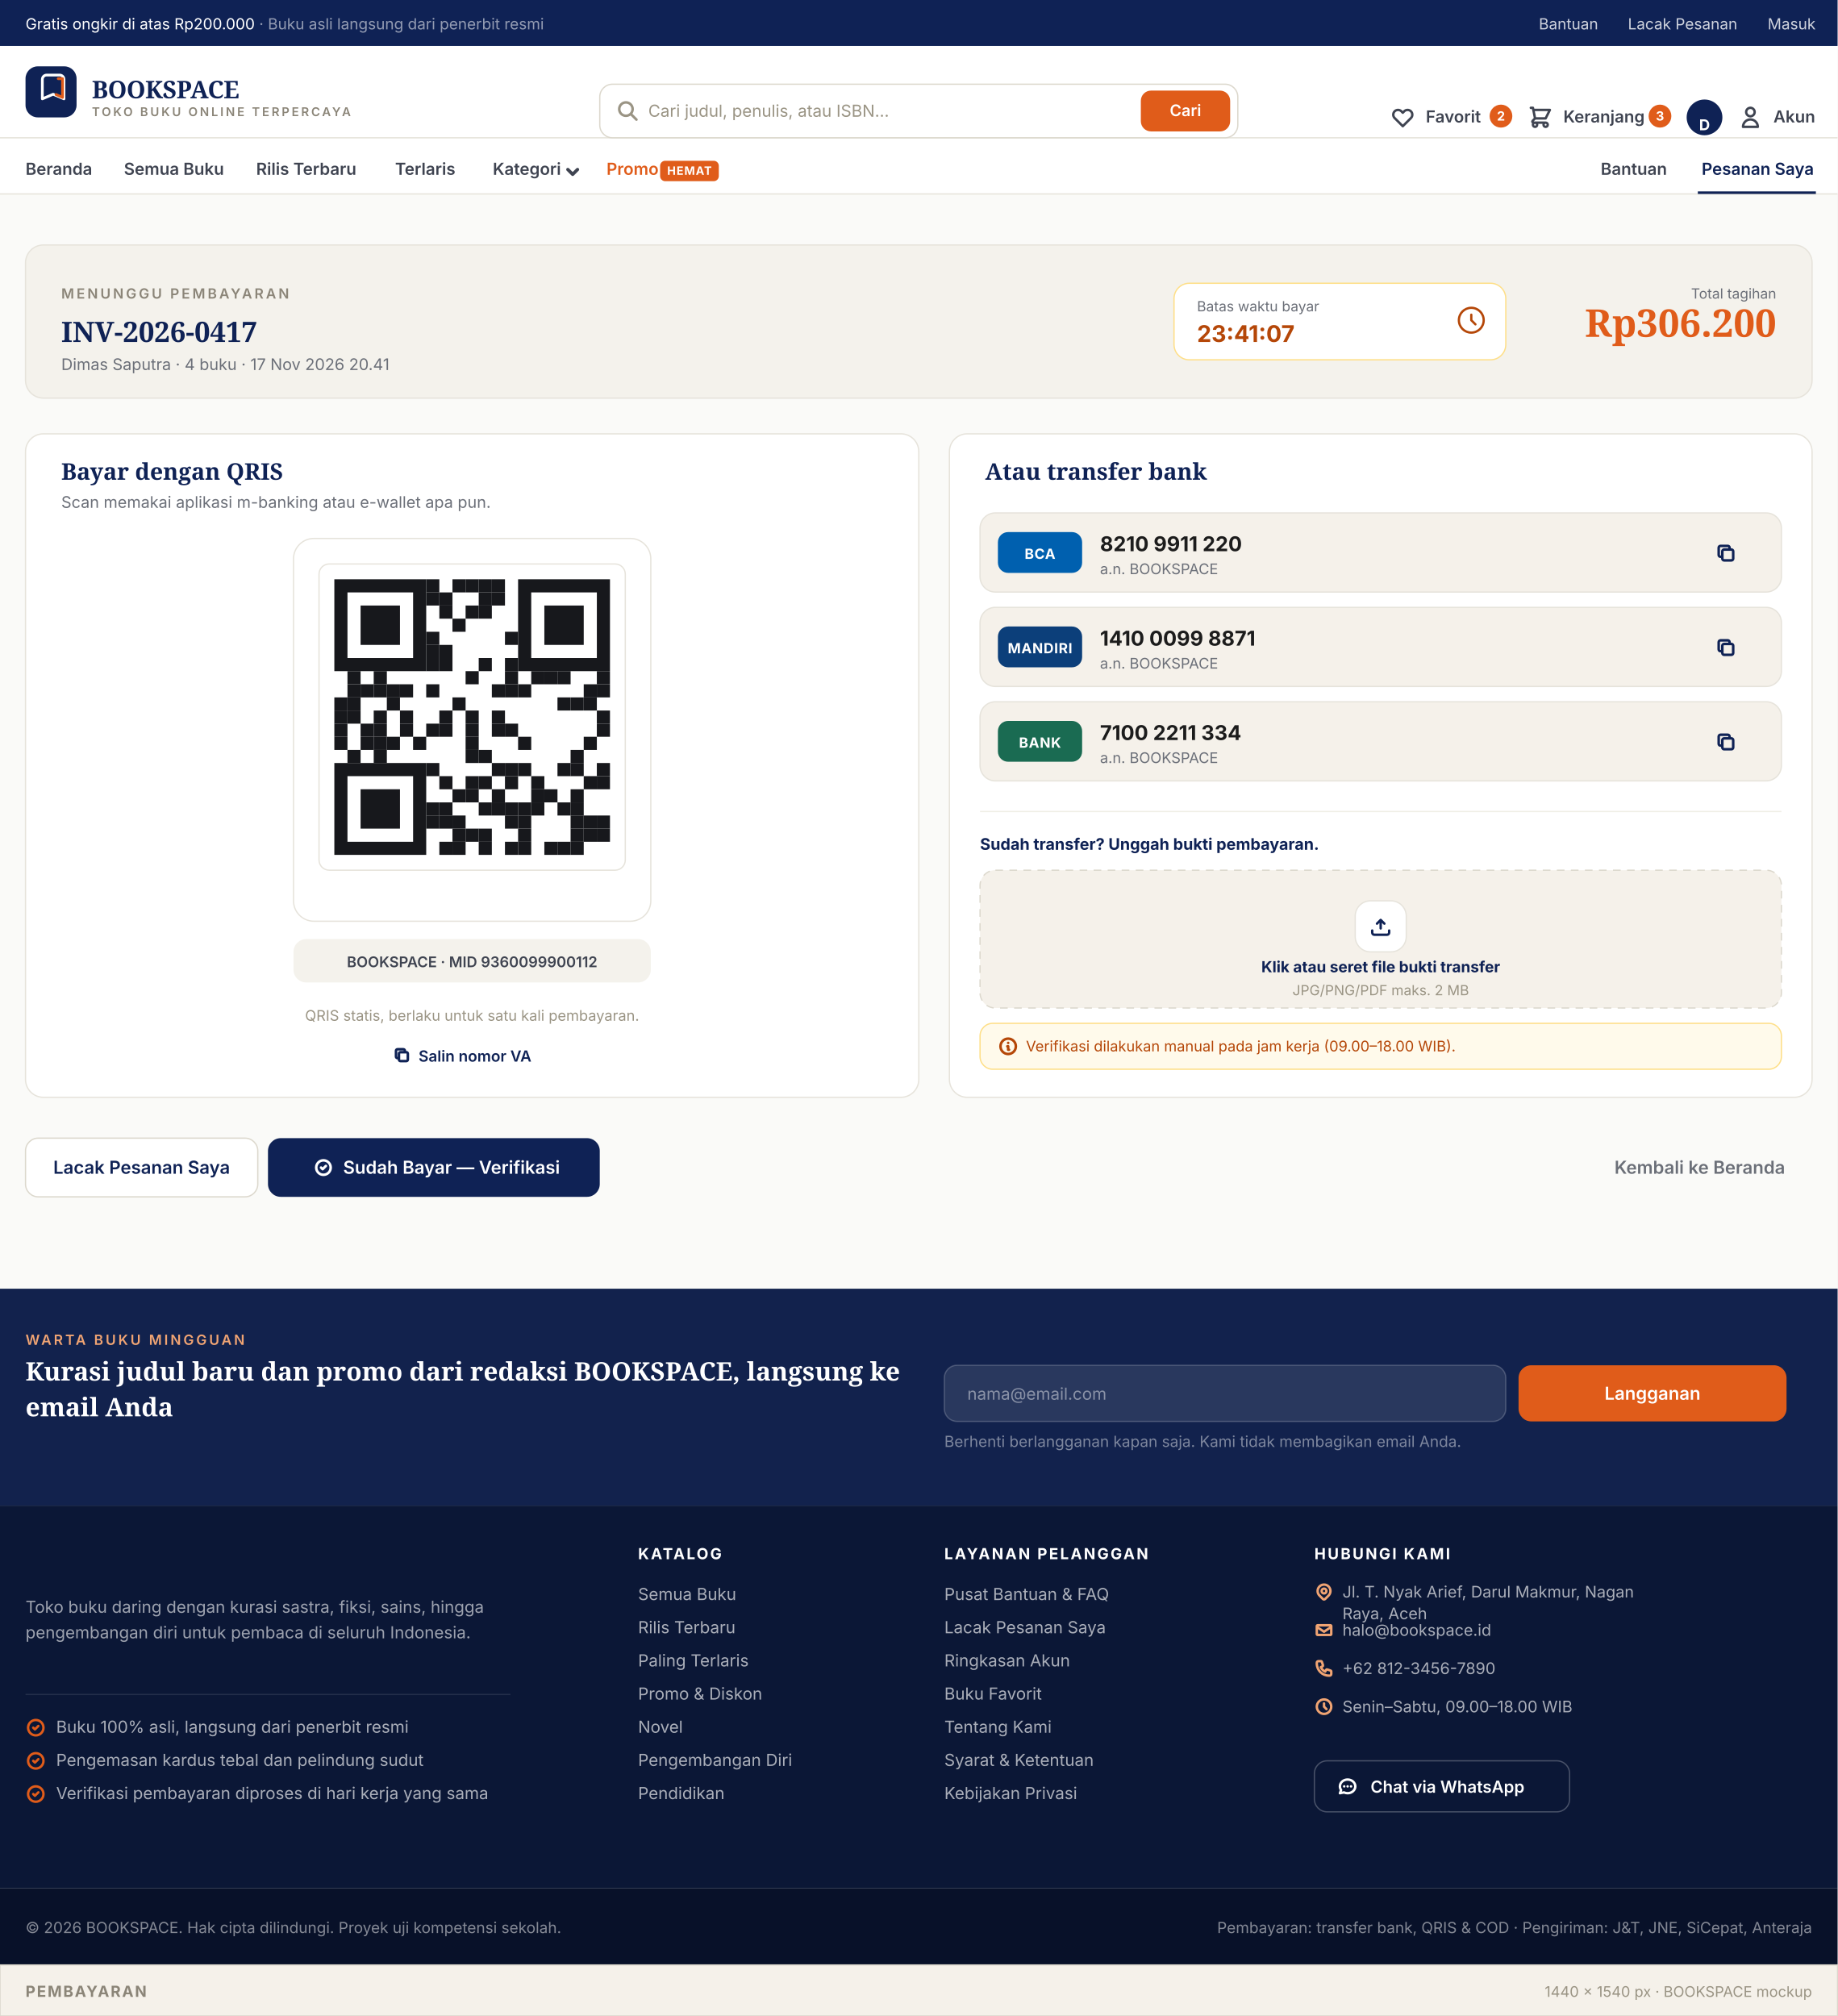
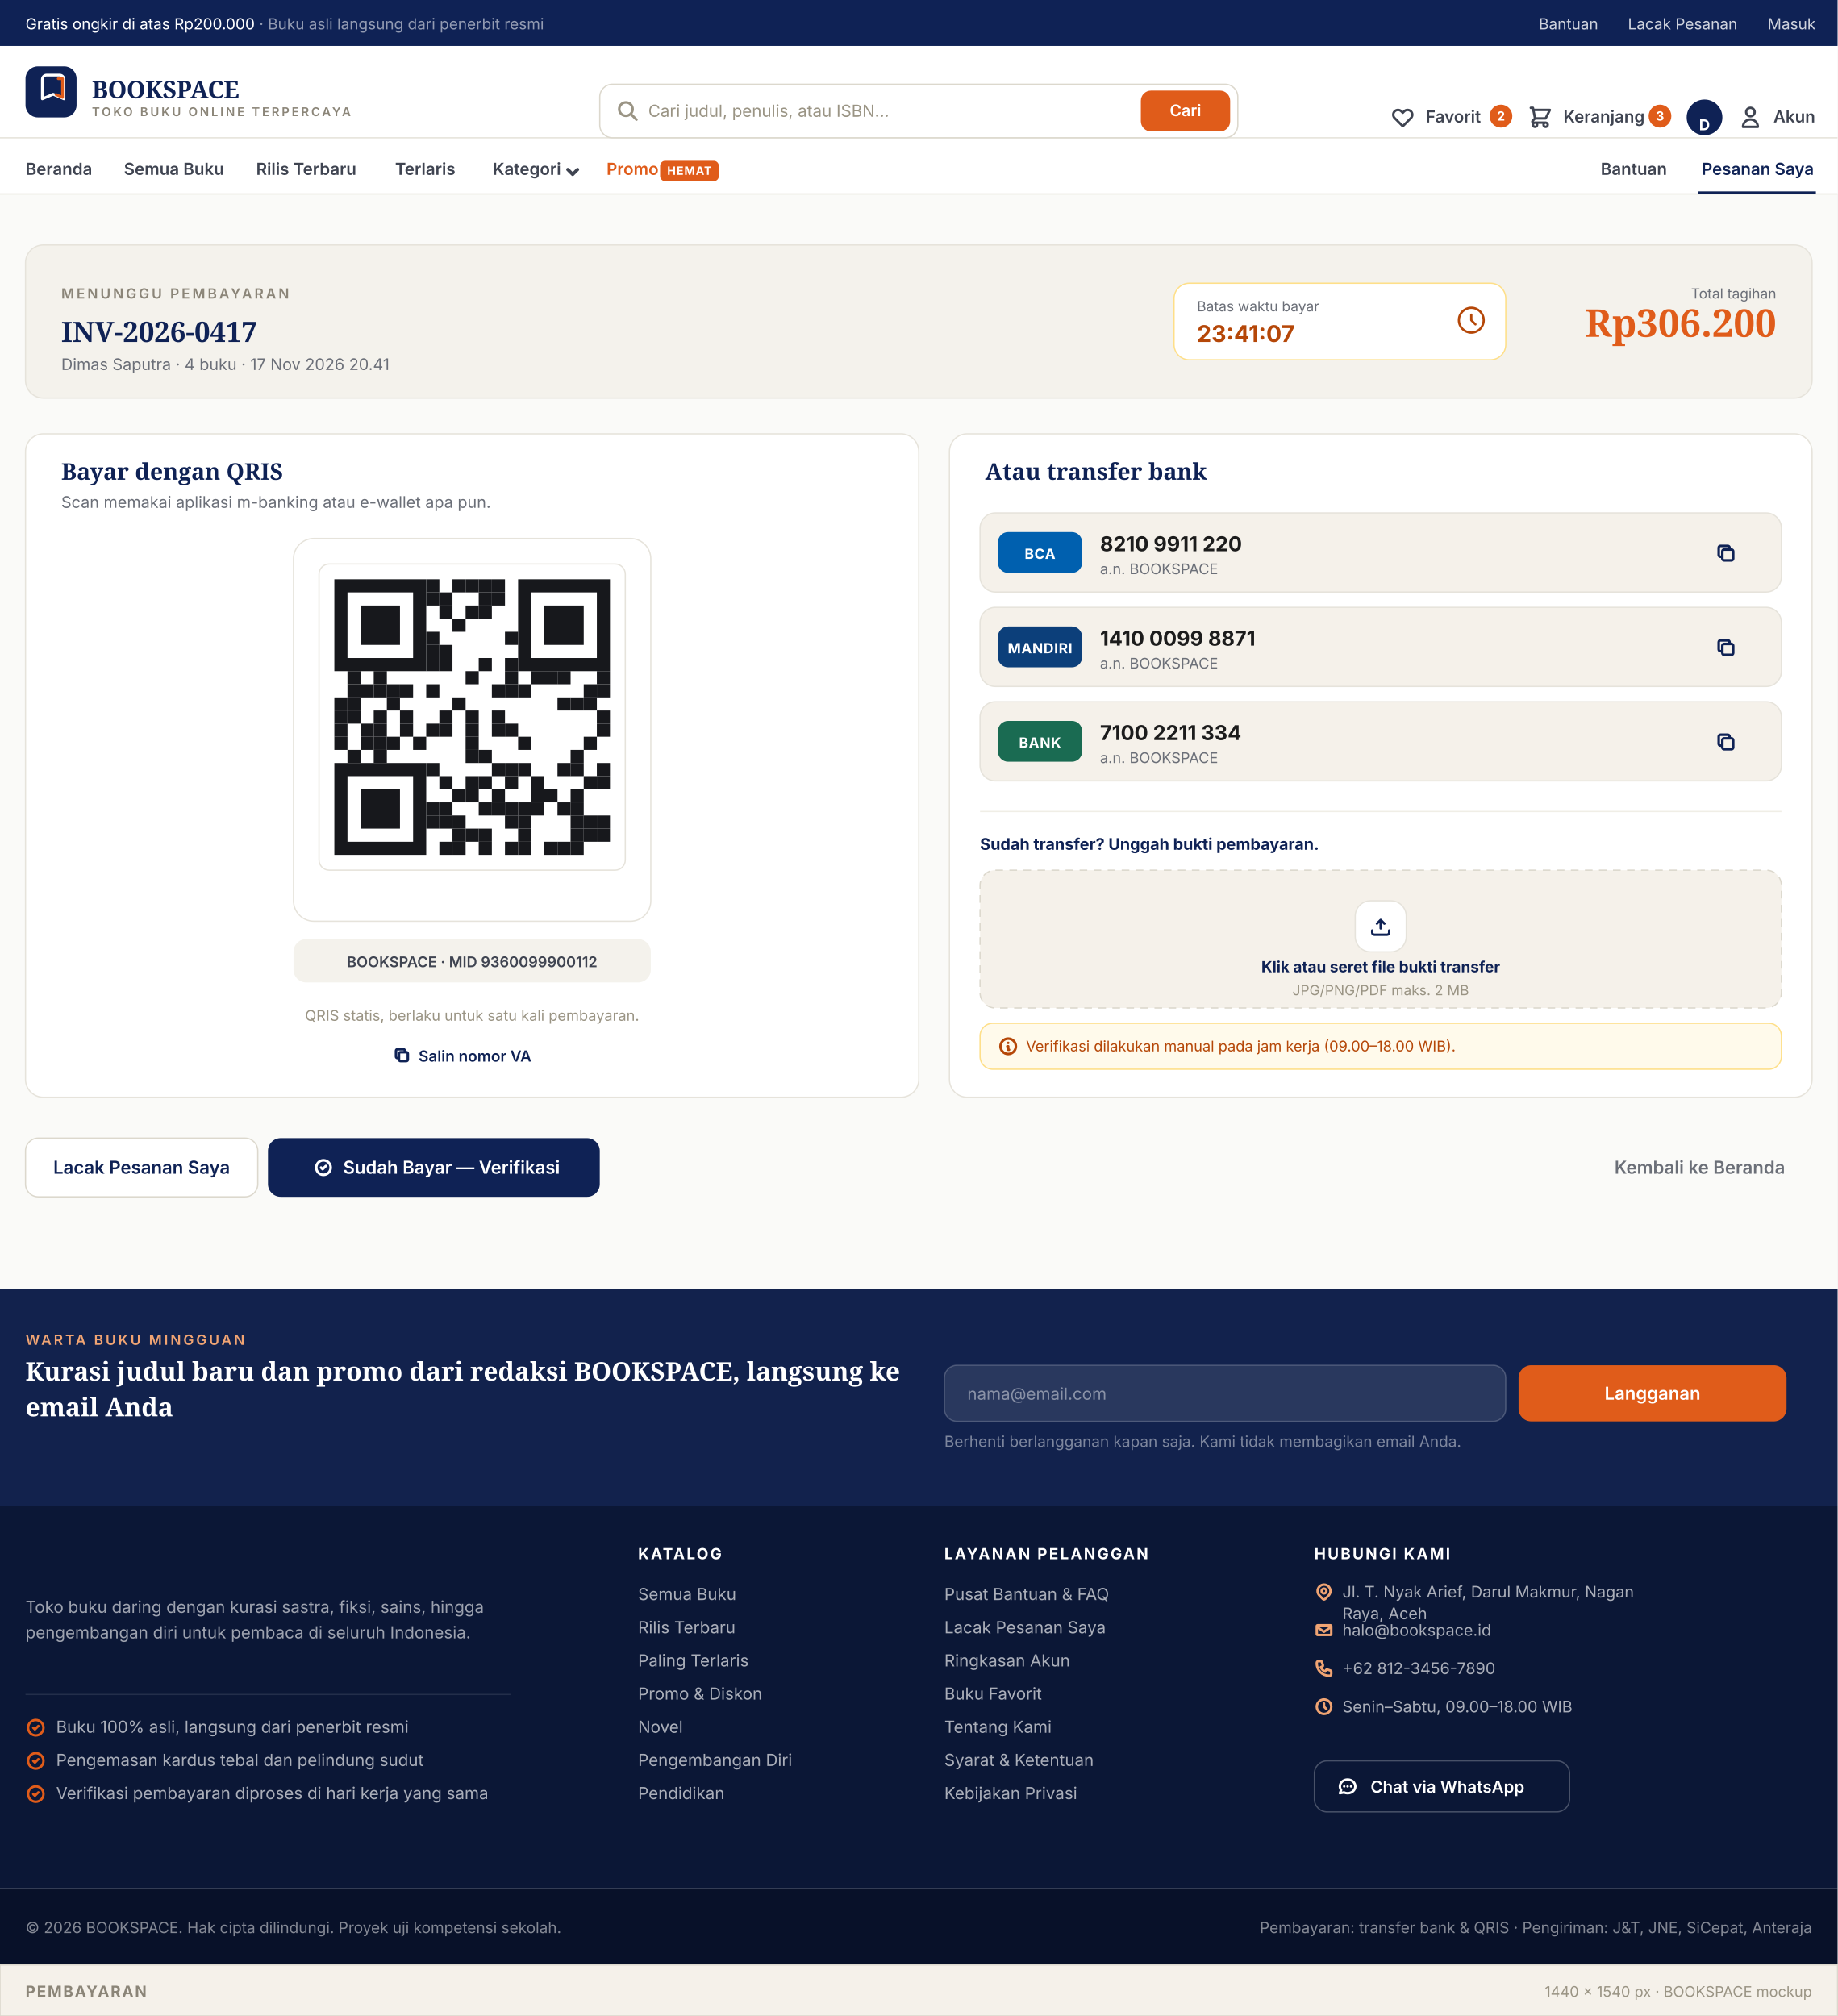
<svg xmlns="http://www.w3.org/2000/svg" id="07 Pembayaran" width="1440" height="1580" viewBox="0 0 1440 1580">
  <rect x="0" y="0" width="1440" height="1540" rx="0" fill="#fafaf8" />
  <g>
    <rect x="0" y="0" width="1440" height="152" rx="0" fill="#ffffff" />
    <rect x="0" y="0" width="1440" height="36" rx="0" fill="#0f2255" />
    <text x="20" y="23" font-family="Inter, Helvetica, Arial, sans-serif" font-size="12" font-weight="400" text-anchor="start" fill="#ffffff">Gratis ongkir di atas Rp200.000</text>
    <text x="203.08" y="23" font-family="Inter, Helvetica, Arial, sans-serif" font-size="12" font-weight="400" text-anchor="start" fill="rgba(255,255,255,.55)">· Buku asli langsung dari penerbit resmi</text>
    <text x="1385.2" y="23" font-family="Inter, Helvetica, Arial, sans-serif" font-size="12" font-weight="400" text-anchor="start" fill="rgba(255,255,255,.8)">Masuk</text>
    <text x="1275.68" y="23" font-family="Inter, Helvetica, Arial, sans-serif" font-size="12" font-weight="400" text-anchor="start" fill="rgba(255,255,255,.8)">Lacak Pesanan</text>
    <text x="1205.88" y="23" font-family="Inter, Helvetica, Arial, sans-serif" font-size="12" font-weight="400" text-anchor="start" fill="rgba(255,255,255,.8)">Bantuan</text>
    <line x1="0" y1="108" x2="1440" y2="108" stroke="#e6e3db" stroke-width="1" />
    <rect x="20" y="52" width="40" height="40" rx="9.6" fill="#0f2255" />
    <path d="M6 5.5a3 3 0 013-3h9a3 3 0 013 3v13.5l-7.5-3.2L6 19V5.5z" fill="none" stroke="#ffffff" stroke-width="1.9" stroke-linecap="round" stroke-linejoin="round" transform="translate(26.4,56) scale(1.13)" />
    <path d="M17 5h3v13l-4.5-2" fill="none" stroke="#e05c1a" stroke-width="1.9" stroke-linecap="round" stroke-linejoin="round" transform="translate(26.4,56) scale(1.13)" />
    <text x="72" y="77" font-family="Lora, Georgia, serif" font-size="19" font-weight="700" letter-spacing="-0.3" text-anchor="start" fill="#0f2255">BOOKSPACE</text>
    <text x="72" y="91" font-family="Inter, Helvetica, Arial, sans-serif" font-size="9.5" font-weight="600" letter-spacing="1.7" text-anchor="start" fill="#8b8578">TOKO BUKU ONLINE TERPERCAYA</text>
    <rect x="470" y="66" width="500" height="42" rx="10" fill="#ffffff" stroke="#dcd8cd" stroke-width="1" />
    <g transform="translate(483,78) scale(0.75)">
      <path d="M21 21l-6-6m2-5a7 7 0 11-14 0 7 7 0 0114 0z" fill="none" stroke="#9a9484" stroke-width="2.67" stroke-linecap="round" stroke-linejoin="round" />
    </g>
    <text x="508" y="91.5" font-family="Inter, Helvetica, Arial, sans-serif" font-size="13" font-weight="400" text-anchor="start" fill="#9a9484">Cari judul, penulis, atau ISBN…</text>
    <rect x="894" y="71" width="70" height="32" rx="8" fill="#e05c1a" />
    <text x="929" y="91" font-family="Inter, Helvetica, Arial, sans-serif" font-size="12.5" font-weight="600" text-anchor="middle" fill="#ffffff">Cari</text>
    <g transform="translate(1361.73,82) scale(0.83)">
      <path d="M16 7a4 4 0 11-8 0 4 4 0 018 0zM12 14a7 7 0 00-7 7h14a7 7 0 00-7-7z" fill="none" stroke="#3f4451" stroke-width="2.28" stroke-linecap="round" stroke-linejoin="round" />
    </g>
    <text x="1389.73" y="96" font-family="Inter, Helvetica, Arial, sans-serif" font-size="13" font-weight="600" text-anchor="start" fill="#3f4451">Akun</text>
    <circle cx="1335.73" cy="92" r="14" fill="#0f2255" />
    <text x="1335.73" y="102.08" font-family="Inter, Helvetica, Arial, sans-serif" font-size="11.76" font-weight="700" text-anchor="middle" fill="#ffffff">D</text>
    <g transform="translate(1197.11,82) scale(0.83)">
      <path d="M3 3h2l.4 2M7 13h10l4-8H5.4M7 13L5.4 5M7 13l-2.293 2.293c-.63.63-.184 1.707.707 1.707H17m0 0a2 2 0 100 4 2 2 0 000-4zm-8 2a2 2 0 11-4 0 2 2 0 014 0z" fill="none" stroke="#3f4451" stroke-width="2.28" stroke-linecap="round" stroke-linejoin="round" />
    </g>
    <text x="1225.11" y="96" font-family="Inter, Helvetica, Arial, sans-serif" font-size="13" font-weight="600" text-anchor="start" fill="#3f4451">Keranjang</text>
    <rect x="1291.93" y="82" width="17.8" height="18" rx="9" fill="#e05c1a" />
    <text x="1300.83" y="94.5" font-family="Inter, Helvetica, Arial, sans-serif" font-size="10" font-weight="700" text-anchor="middle" fill="#ffffff">3</text>
    <g transform="translate(1089.32,82) scale(0.83)">
      <path d="M4.318 6.318a4.5 4.5 0 000 6.364L12 20.364l7.682-7.682a4.5 4.5 0 00-6.364-6.364L12 7.636l-1.318-1.318a4.5 4.5 0 00-6.364 0z" fill="none" stroke="#3f4451" stroke-width="2.28" stroke-linecap="round" stroke-linejoin="round" />
    </g>
    <text x="1117.32" y="96" font-family="Inter, Helvetica, Arial, sans-serif" font-size="13" font-weight="600" text-anchor="start" fill="#3f4451">Favorit</text>
    <rect x="1167.32" y="82" width="17.8" height="18" rx="9" fill="#e05c1a" />
    <text x="1176.22" y="94.5" font-family="Inter, Helvetica, Arial, sans-serif" font-size="10" font-weight="700" text-anchor="middle" fill="#ffffff">2</text>
    <line x1="0" y1="152" x2="1440" y2="152" stroke="#e6e3db" stroke-width="1" />
    <text x="20" y="137" font-family="Inter, Helvetica, Arial, sans-serif" font-size="13" font-weight="600" text-anchor="start" fill="#3f4451">Beranda</text>
    <text x="97.11" y="137" font-family="Inter, Helvetica, Arial, sans-serif" font-size="13" font-weight="600" text-anchor="start" fill="#3f4451">Semua Buku</text>
    <text x="200.73" y="137" font-family="Inter, Helvetica, Arial, sans-serif" font-size="13" font-weight="600" text-anchor="start" fill="#3f4451">Rilis Terbaru</text>
    <text x="309.59" y="137" font-family="Inter, Helvetica, Arial, sans-serif" font-size="13" font-weight="600" text-anchor="start" fill="#3f4451">Terlaris</text>
    <text x="386.16" y="137" font-family="Inter, Helvetica, Arial, sans-serif" font-size="13" font-weight="600" text-anchor="start" fill="#3f4451">Kategori</text>
    <g transform="translate(442.29,128) scale(0.54)">
      <path d="M19 9l-7 7-7-7" fill="none" stroke="#3f4451" stroke-width="4.8" stroke-linecap="round" stroke-linejoin="round" />
    </g>
    <text x="475.29" y="137" font-family="Inter, Helvetica, Arial, sans-serif" font-size="13" font-weight="600" text-anchor="start" fill="#e05c1a">Promo</text>
    <rect x="517.29" y="126" width="46" height="16" rx="4" fill="#e05c1a" />
    <text x="540.29" y="137" font-family="Inter, Helvetica, Arial, sans-serif" font-size="9" font-weight="700" letter-spacing="0.6" text-anchor="middle" fill="#ffffff">HEMAT</text>
    <text x="1333.48" y="137" font-family="Inter, Helvetica, Arial, sans-serif" font-size="13" font-weight="600" text-anchor="start" fill="#0f2255">Pesanan Saya</text>
    <rect x="1330.48" y="150" width="92.52" height="2" rx="0" fill="#0f2255" />
    <text x="1254.37" y="137" font-family="Inter, Helvetica, Arial, sans-serif" font-size="13" font-weight="600" text-anchor="start" fill="#3f4451">Bantuan</text>
    <rect x="20" y="192" width="1400" height="120" rx="14" fill="#f4f2ec" stroke="#e6e3db" stroke-width="1" />
    <text x="48" y="234" font-family="Inter, Helvetica, Arial, sans-serif" font-size="11" font-weight="600" letter-spacing="1.82" text-anchor="start" fill="#8b8578">MENUNGGU PEMBAYARAN</text>
    <text x="48" y="268" font-family="Lora, Georgia, serif" font-size="22" font-weight="700" text-anchor="start" fill="#0f2255">INV-2026-0417</text>
    <text x="48" y="290" font-family="Inter, Helvetica, Arial, sans-serif" font-size="12.5" font-weight="400" text-anchor="start" fill="#6b6f78">Dimas Saputra · 4 buku · 17 Nov 2026 20.41</text>
    <rect x="920" y="222" width="260" height="60" rx="12" fill="#ffffff" stroke="#fedf89" stroke-width="1" />
    <text x="938" y="244" font-family="Inter, Helvetica, Arial, sans-serif" font-size="11" font-weight="400" text-anchor="start" fill="#6b6f78">Batas waktu bayar</text>
    <text x="938" y="268" font-family="Inter, Helvetica, Arial, sans-serif" font-size="18" font-weight="700" text-anchor="start" fill="#b54708">23:41:07</text>
    <g transform="translate(1140,238) scale(1.08)">
      <path d="M12 8v4l3 3m6-3a9 9 0 11-18 0 9 9 0 0118 0z" fill="none" stroke="#b54708" stroke-width="1.66" stroke-linecap="round" stroke-linejoin="round" />
    </g>
    <text x="1392" y="264" font-family="Lora, Georgia, serif" font-size="30" font-weight="700" text-anchor="end" fill="#e05c1a">Rp306.200</text>
    <text x="1392" y="234" font-family="Inter, Helvetica, Arial, sans-serif" font-size="11" font-weight="400" text-anchor="end" fill="#6b6f78">Total tagihan</text>
    <rect x="20" y="340" width="700" height="520" rx="14" fill="#ffffff" stroke="#e6e3db" stroke-width="1" />
    <text x="48" y="376" font-family="Lora, Georgia, serif" font-size="18" font-weight="700" text-anchor="start" fill="#0f2255">Bayar dengan QRIS</text>
    <text x="48" y="398" font-family="Inter, Helvetica, Arial, sans-serif" font-size="12.5" font-weight="400" text-anchor="start" fill="#6b6f78">Scan memakai aplikasi m-banking atau e-wallet apa pun.</text>
    <rect x="230" y="422" width="280" height="300" rx="16" fill="#ffffff" stroke="#e6e3db" stroke-width="1" />
    <rect x="250" y="442" width="240" height="240" rx="8" fill="#ffffff" stroke="#e6e3db" stroke-width="1" />
    <rect x="262" y="546.57" width="10.29" height="10.29" rx="0" fill="#17181c" />
    <rect x="262" y="556.86" width="10.29" height="10.29" rx="0" fill="#17181c" />
    <rect x="262" y="567.14" width="10.29" height="10.29" rx="0" fill="#17181c" />
    <rect x="262" y="577.43" width="10.29" height="10.29" rx="0" fill="#17181c" />
    <rect x="272.29" y="526" width="10.29" height="10.29" rx="0" fill="#17181c" />
    <rect x="272.29" y="536.29" width="10.29" height="10.29" rx="0" fill="#17181c" />
    <rect x="272.29" y="546.57" width="10.29" height="10.29" rx="0" fill="#17181c" />
    <rect x="272.29" y="556.86" width="10.29" height="10.29" rx="0" fill="#17181c" />
    <rect x="272.29" y="587.71" width="10.29" height="10.29" rx="0" fill="#17181c" />
    <rect x="282.57" y="536.29" width="10.29" height="10.29" rx="0" fill="#17181c" />
    <rect x="282.57" y="567.14" width="10.29" height="10.29" rx="0" fill="#17181c" />
    <rect x="282.57" y="577.43" width="10.29" height="10.29" rx="0" fill="#17181c" />
    <rect x="292.86" y="526" width="10.29" height="10.29" rx="0" fill="#17181c" />
    <rect x="292.86" y="536.29" width="10.29" height="10.29" rx="0" fill="#17181c" />
    <rect x="292.86" y="556.86" width="10.29" height="10.29" rx="0" fill="#17181c" />
    <rect x="292.86" y="567.14" width="10.29" height="10.29" rx="0" fill="#17181c" />
    <rect x="292.86" y="577.43" width="10.29" height="10.29" rx="0" fill="#17181c" />
    <rect x="292.86" y="587.71" width="10.29" height="10.29" rx="0" fill="#17181c" />
    <rect x="303.14" y="536.29" width="10.29" height="10.29" rx="0" fill="#17181c" />
    <rect x="303.14" y="546.57" width="10.29" height="10.29" rx="0" fill="#17181c" />
    <rect x="303.14" y="577.43" width="10.29" height="10.29" rx="0" fill="#17181c" />
    <rect x="313.43" y="536.29" width="10.29" height="10.29" rx="0" fill="#17181c" />
    <rect x="313.43" y="556.86" width="10.29" height="10.29" rx="0" fill="#17181c" />
    <rect x="313.43" y="567.14" width="10.29" height="10.29" rx="0" fill="#17181c" />
    <rect x="323.71" y="577.43" width="10.29" height="10.29" rx="0" fill="#17181c" />
    <rect x="334" y="454" width="10.29" height="10.29" rx="0" fill="#17181c" />
    <rect x="334" y="464.29" width="10.29" height="10.29" rx="0" fill="#17181c" />
    <rect x="334" y="495.14" width="10.29" height="10.29" rx="0" fill="#17181c" />
    <rect x="334" y="505.43" width="10.29" height="10.29" rx="0" fill="#17181c" />
    <rect x="334" y="515.71" width="10.29" height="10.29" rx="0" fill="#17181c" />
    <rect x="334" y="536.29" width="10.29" height="10.29" rx="0" fill="#17181c" />
    <rect x="334" y="567.14" width="10.29" height="10.29" rx="0" fill="#17181c" />
    <rect x="334" y="598" width="10.29" height="10.29" rx="0" fill="#17181c" />
    <rect x="334" y="628.86" width="10.29" height="10.29" rx="0" fill="#17181c" />
    <rect x="334" y="639.14" width="10.29" height="10.29" rx="0" fill="#17181c" />
    <rect x="344.29" y="464.29" width="10.29" height="10.29" rx="0" fill="#17181c" />
    <rect x="344.29" y="474.57" width="10.29" height="10.29" rx="0" fill="#17181c" />
    <rect x="344.29" y="505.43" width="10.29" height="10.29" rx="0" fill="#17181c" />
    <rect x="344.29" y="515.71" width="10.29" height="10.29" rx="0" fill="#17181c" />
    <rect x="344.29" y="556.86" width="10.29" height="10.29" rx="0" fill="#17181c" />
    <rect x="344.29" y="567.14" width="10.29" height="10.29" rx="0" fill="#17181c" />
    <rect x="344.29" y="608.29" width="10.29" height="10.29" rx="0" fill="#17181c" />
    <rect x="344.29" y="628.86" width="10.29" height="10.29" rx="0" fill="#17181c" />
    <rect x="344.29" y="639.14" width="10.29" height="10.29" rx="0" fill="#17181c" />
    <rect x="344.29" y="659.71" width="10.29" height="10.29" rx="0" fill="#17181c" />
    <rect x="354.57" y="454" width="10.29" height="10.29" rx="0" fill="#17181c" />
    <rect x="354.57" y="484.86" width="10.29" height="10.29" rx="0" fill="#17181c" />
    <rect x="354.57" y="546.57" width="10.29" height="10.29" rx="0" fill="#17181c" />
    <rect x="354.57" y="618.57" width="10.29" height="10.29" rx="0" fill="#17181c" />
    <rect x="354.57" y="639.14" width="10.29" height="10.29" rx="0" fill="#17181c" />
    <rect x="354.57" y="649.43" width="10.29" height="10.29" rx="0" fill="#17181c" />
    <rect x="354.57" y="659.71" width="10.29" height="10.29" rx="0" fill="#17181c" />
    <rect x="364.86" y="454" width="10.29" height="10.29" rx="0" fill="#17181c" />
    <rect x="364.86" y="474.57" width="10.29" height="10.29" rx="0" fill="#17181c" />
    <rect x="364.86" y="526" width="10.29" height="10.29" rx="0" fill="#17181c" />
    <rect x="364.86" y="556.86" width="10.29" height="10.29" rx="0" fill="#17181c" />
    <rect x="364.86" y="567.14" width="10.29" height="10.29" rx="0" fill="#17181c" />
    <rect x="364.86" y="577.43" width="10.29" height="10.29" rx="0" fill="#17181c" />
    <rect x="364.86" y="587.71" width="10.29" height="10.29" rx="0" fill="#17181c" />
    <rect x="364.86" y="608.29" width="10.29" height="10.29" rx="0" fill="#17181c" />
    <rect x="364.86" y="618.57" width="10.29" height="10.29" rx="0" fill="#17181c" />
    <rect x="364.86" y="649.43" width="10.29" height="10.29" rx="0" fill="#17181c" />
    <rect x="375.14" y="454" width="10.29" height="10.29" rx="0" fill="#17181c" />
    <rect x="375.14" y="464.29" width="10.29" height="10.29" rx="0" fill="#17181c" />
    <rect x="375.14" y="474.57" width="10.29" height="10.29" rx="0" fill="#17181c" />
    <rect x="375.14" y="515.71" width="10.29" height="10.29" rx="0" fill="#17181c" />
    <rect x="375.14" y="587.71" width="10.29" height="10.29" rx="0" fill="#17181c" />
    <rect x="375.14" y="608.29" width="10.29" height="10.29" rx="0" fill="#17181c" />
    <rect x="375.14" y="628.86" width="10.29" height="10.29" rx="0" fill="#17181c" />
    <rect x="375.14" y="649.43" width="10.29" height="10.29" rx="0" fill="#17181c" />
    <rect x="375.14" y="659.71" width="10.29" height="10.29" rx="0" fill="#17181c" />
    <rect x="385.43" y="454" width="10.29" height="10.29" rx="0" fill="#17181c" />
    <rect x="385.43" y="464.29" width="10.29" height="10.29" rx="0" fill="#17181c" />
    <rect x="385.43" y="536.29" width="10.29" height="10.29" rx="0" fill="#17181c" />
    <rect x="385.43" y="556.86" width="10.29" height="10.29" rx="0" fill="#17181c" />
    <rect x="385.43" y="567.14" width="10.29" height="10.29" rx="0" fill="#17181c" />
    <rect x="385.43" y="598" width="10.29" height="10.29" rx="0" fill="#17181c" />
    <rect x="385.43" y="618.57" width="10.29" height="10.29" rx="0" fill="#17181c" />
    <rect x="385.43" y="628.86" width="10.29" height="10.29" rx="0" fill="#17181c" />
    <rect x="395.71" y="495.14" width="10.29" height="10.29" rx="0" fill="#17181c" />
    <rect x="395.71" y="515.71" width="10.29" height="10.29" rx="0" fill="#17181c" />
    <rect x="395.71" y="526" width="10.29" height="10.29" rx="0" fill="#17181c" />
    <rect x="395.71" y="536.29" width="10.29" height="10.29" rx="0" fill="#17181c" />
    <rect x="395.71" y="567.14" width="10.29" height="10.29" rx="0" fill="#17181c" />
    <rect x="395.71" y="598" width="10.29" height="10.29" rx="0" fill="#17181c" />
    <rect x="395.71" y="608.29" width="10.29" height="10.29" rx="0" fill="#17181c" />
    <rect x="395.71" y="628.86" width="10.29" height="10.29" rx="0" fill="#17181c" />
    <rect x="395.71" y="639.14" width="10.29" height="10.29" rx="0" fill="#17181c" />
    <rect x="395.71" y="659.71" width="10.29" height="10.29" rx="0" fill="#17181c" />
    <rect x="406" y="536.29" width="10.29" height="10.29" rx="0" fill="#17181c" />
    <rect x="406" y="577.43" width="10.29" height="10.29" rx="0" fill="#17181c" />
    <rect x="406" y="598" width="10.29" height="10.29" rx="0" fill="#17181c" />
    <rect x="406" y="628.86" width="10.29" height="10.29" rx="0" fill="#17181c" />
    <rect x="406" y="639.14" width="10.29" height="10.29" rx="0" fill="#17181c" />
    <rect x="406" y="649.43" width="10.29" height="10.29" rx="0" fill="#17181c" />
    <rect x="406" y="659.71" width="10.29" height="10.29" rx="0" fill="#17181c" />
    <rect x="416.29" y="526" width="10.29" height="10.29" rx="0" fill="#17181c" />
    <rect x="416.29" y="608.29" width="10.29" height="10.29" rx="0" fill="#17181c" />
    <rect x="416.29" y="618.57" width="10.29" height="10.29" rx="0" fill="#17181c" />
    <rect x="416.29" y="628.86" width="10.29" height="10.29" rx="0" fill="#17181c" />
    <rect x="426.57" y="526" width="10.29" height="10.29" rx="0" fill="#17181c" />
    <rect x="426.57" y="618.57" width="10.29" height="10.29" rx="0" fill="#17181c" />
    <rect x="426.57" y="659.71" width="10.29" height="10.29" rx="0" fill="#17181c" />
    <rect x="436.86" y="526" width="10.29" height="10.29" rx="0" fill="#17181c" />
    <rect x="436.86" y="546.57" width="10.29" height="10.29" rx="0" fill="#17181c" />
    <rect x="436.86" y="598" width="10.29" height="10.29" rx="0" fill="#17181c" />
    <rect x="436.86" y="628.86" width="10.29" height="10.29" rx="0" fill="#17181c" />
    <rect x="436.86" y="659.71" width="10.29" height="10.29" rx="0" fill="#17181c" />
    <rect x="447.14" y="546.57" width="10.29" height="10.29" rx="0" fill="#17181c" />
    <rect x="447.14" y="587.71" width="10.29" height="10.29" rx="0" fill="#17181c" />
    <rect x="447.14" y="598" width="10.29" height="10.29" rx="0" fill="#17181c" />
    <rect x="447.14" y="618.57" width="10.29" height="10.29" rx="0" fill="#17181c" />
    <rect x="447.14" y="628.86" width="10.29" height="10.29" rx="0" fill="#17181c" />
    <rect x="447.14" y="639.14" width="10.29" height="10.29" rx="0" fill="#17181c" />
    <rect x="447.14" y="649.43" width="10.29" height="10.29" rx="0" fill="#17181c" />
    <rect x="447.14" y="659.71" width="10.29" height="10.29" rx="0" fill="#17181c" />
    <rect x="457.43" y="536.29" width="10.29" height="10.29" rx="0" fill="#17181c" />
    <rect x="457.43" y="546.57" width="10.29" height="10.29" rx="0" fill="#17181c" />
    <rect x="457.43" y="577.43" width="10.29" height="10.29" rx="0" fill="#17181c" />
    <rect x="457.43" y="608.29" width="10.29" height="10.29" rx="0" fill="#17181c" />
    <rect x="457.43" y="639.14" width="10.29" height="10.29" rx="0" fill="#17181c" />
    <rect x="457.43" y="649.43" width="10.29" height="10.29" rx="0" fill="#17181c" />
    <rect x="467.71" y="526" width="10.29" height="10.29" rx="0" fill="#17181c" />
    <rect x="467.71" y="536.29" width="10.29" height="10.29" rx="0" fill="#17181c" />
    <rect x="467.71" y="556.86" width="10.29" height="10.29" rx="0" fill="#17181c" />
    <rect x="467.71" y="567.14" width="10.29" height="10.29" rx="0" fill="#17181c" />
    <rect x="467.71" y="598" width="10.29" height="10.29" rx="0" fill="#17181c" />
    <rect x="467.71" y="608.29" width="10.29" height="10.29" rx="0" fill="#17181c" />
    <rect x="467.71" y="639.14" width="10.29" height="10.29" rx="0" fill="#17181c" />
    <rect x="467.71" y="649.43" width="10.29" height="10.29" rx="0" fill="#17181c" />
    <rect x="262" y="454" width="72" height="72" rx="0" fill="#17181c" />
    <rect x="272.29" y="464.29" width="51.43" height="51.43" rx="0" fill="#ffffff" />
    <rect x="282.57" y="474.57" width="30.86" height="30.86" rx="0" fill="#17181c" />
    <rect x="406" y="454" width="72" height="72" rx="0" fill="#17181c" />
    <rect x="416.29" y="464.29" width="51.43" height="51.43" rx="0" fill="#ffffff" />
    <rect x="426.57" y="474.57" width="30.86" height="30.86" rx="0" fill="#17181c" />
    <rect x="262" y="598" width="72" height="72" rx="0" fill="#17181c" />
    <rect x="272.29" y="608.29" width="51.43" height="51.43" rx="0" fill="#ffffff" />
    <rect x="282.57" y="618.57" width="30.86" height="30.86" rx="0" fill="#17181c" />
    <rect x="230" y="736" width="280" height="34" rx="10" fill="#f4f2ec" />
    <text x="370" y="758" font-family="Inter, Helvetica, Arial, sans-serif" font-size="11.5" font-weight="600" text-anchor="middle" fill="#3f4451">BOOKSPACE · MID 9360099900112</text>
    <text x="370" y="800" font-family="Inter, Helvetica, Arial, sans-serif" font-size="11.5" font-weight="400" text-anchor="middle" fill="#9a9484">QRIS statis, berlaku untuk satu kali pembayaran.</text>
    <g transform="translate(308,820) scale(0.58)">
      <path d="M8 16H6a2 2 0 01-2-2V6a2 2 0 012-2h8a2 2 0 012 2v2m-6 12h8a2 2 0 002-2v-8a2 2 0 00-2-2h-8a2 2 0 00-2 2v8a2 2 0 002 2z" fill="none" stroke="#0f2255" stroke-width="3.43" stroke-linecap="round" stroke-linejoin="round" />
    </g>
    <text x="328" y="832" font-family="Inter, Helvetica, Arial, sans-serif" font-size="12" font-weight="600" text-anchor="start" fill="#0f2255">Salin nomor VA</text>
    <rect x="744" y="340" width="676" height="520" rx="14" fill="#ffffff" stroke="#e6e3db" stroke-width="1" />
    <text x="772" y="376" font-family="Lora, Georgia, serif" font-size="18" font-weight="700" text-anchor="start" fill="#0f2255">Atau transfer bank</text>
    <rect x="768" y="402" width="628" height="62" rx="12" fill="#f5f1ea" stroke="#e6e3db" stroke-width="1" />
    <rect x="782" y="417" width="66" height="32" rx="8" fill="#0060af" />
    <text x="815" y="438" font-family="Inter, Helvetica, Arial, sans-serif" font-size="11" font-weight="700" letter-spacing="0.4" text-anchor="middle" fill="#ffffff">BCA</text>
    <text x="862" y="432" font-family="Inter, Helvetica, Arial, sans-serif" font-size="16" font-weight="700" text-anchor="start" fill="#1c1c1c">8210 9911 220</text>
    <text x="862" y="450" font-family="Inter, Helvetica, Arial, sans-serif" font-size="11.5" font-weight="400" text-anchor="start" fill="#6b6f78">a.n. BOOKSPACE</text>
    <g transform="translate(1344,425) scale(0.71)">
      <path d="M8 16H6a2 2 0 01-2-2V6a2 2 0 012-2h8a2 2 0 012 2v2m-6 12h8a2 2 0 002-2v-8a2 2 0 00-2-2h-8a2 2 0 00-2 2v8a2 2 0 002 2z" fill="none" stroke="#0f2255" stroke-width="2.82" stroke-linecap="round" stroke-linejoin="round" />
    </g>
    <rect x="768" y="476" width="628" height="62" rx="12" fill="#f5f1ea" stroke="#e6e3db" stroke-width="1" />
    <rect x="782" y="491" width="66" height="32" rx="8" fill="#0c3f7a" />
    <text x="815" y="512" font-family="Inter, Helvetica, Arial, sans-serif" font-size="11" font-weight="700" letter-spacing="0.4" text-anchor="middle" fill="#ffffff">MANDIRI</text>
    <text x="862" y="506" font-family="Inter, Helvetica, Arial, sans-serif" font-size="16" font-weight="700" text-anchor="start" fill="#1c1c1c">1410 0099 8871</text>
    <text x="862" y="524" font-family="Inter, Helvetica, Arial, sans-serif" font-size="11.5" font-weight="400" text-anchor="start" fill="#6b6f78">a.n. BOOKSPACE</text>
    <g transform="translate(1344,499) scale(0.71)">
      <path d="M8 16H6a2 2 0 01-2-2V6a2 2 0 012-2h8a2 2 0 012 2v2m-6 12h8a2 2 0 002-2v-8a2 2 0 00-2-2h-8a2 2 0 00-2 2v8a2 2 0 002 2z" fill="none" stroke="#0f2255" stroke-width="2.82" stroke-linecap="round" stroke-linejoin="round" />
    </g>
    <rect x="768" y="550" width="628" height="62" rx="12" fill="#f5f1ea" stroke="#e6e3db" stroke-width="1" />
    <rect x="782" y="565" width="66" height="32" rx="8" fill="#1a6b52" />
    <text x="815" y="586" font-family="Inter, Helvetica, Arial, sans-serif" font-size="11" font-weight="700" letter-spacing="0.4" text-anchor="middle" fill="#ffffff">BANK</text>
    <text x="862" y="580" font-family="Inter, Helvetica, Arial, sans-serif" font-size="16" font-weight="700" text-anchor="start" fill="#1c1c1c">7100 2211 334</text>
    <text x="862" y="598" font-family="Inter, Helvetica, Arial, sans-serif" font-size="11.5" font-weight="400" text-anchor="start" fill="#6b6f78">a.n. BOOKSPACE</text>
    <g transform="translate(1344,573) scale(0.71)">
      <path d="M8 16H6a2 2 0 01-2-2V6a2 2 0 012-2h8a2 2 0 012 2v2m-6 12h8a2 2 0 002-2v-8a2 2 0 00-2-2h-8a2 2 0 00-2 2v8a2 2 0 002 2z" fill="none" stroke="#0f2255" stroke-width="2.82" stroke-linecap="round" stroke-linejoin="round" />
    </g>
    <line x1="768" y1="636" x2="1396" y2="636" stroke="#f0eee6" stroke-width="1" />
    <text x="768" y="666" font-family="Inter, Helvetica, Arial, sans-serif" font-size="12.5" font-weight="700" text-anchor="start" fill="#0f2255">Sudah transfer? Unggah bukti pembayaran.</text>
    <rect x="768" y="682" width="628" height="108" rx="12" fill="#f5f1ea" stroke="#dcd8cd" stroke-width="1" stroke-dasharray="6 5" />
    <rect x="1062" y="706" width="40" height="40" rx="12" fill="#ffffff" stroke="#e6e3db" stroke-width="1" />
    <g transform="translate(1072,716) scale(0.83)">
      <path d="M4 16v2a2 2 0 002 2h12a2 2 0 002-2v-2M12 14V6m0 0L8.5 9.5M12 6l3.5 3.5" fill="none" stroke="#0f2255" stroke-width="2.28" stroke-linecap="round" stroke-linejoin="round" />
    </g>
    <text x="1082" y="762" font-family="Inter, Helvetica, Arial, sans-serif" font-size="12" font-weight="700" text-anchor="middle" fill="#0f2255">Klik atau seret file bukti transfer</text>
    <text x="1082" y="780" font-family="Inter, Helvetica, Arial, sans-serif" font-size="11" font-weight="400" text-anchor="middle" fill="#9a9484">JPG/PNG/PDF maks. 2 MB</text>
    <rect x="768" y="802" width="628" height="36" rx="10" fill="#fffaeb" stroke="#fedf89" stroke-width="1" />
    <g transform="translate(782,812) scale(0.67)">
      <path d="M13 16h-1v-4h-1m1-4h.01M21 12a9 9 0 11-18 0 9 9 0 0118 0z" fill="none" stroke="#b54708" stroke-width="3" stroke-linecap="round" stroke-linejoin="round" />
    </g>
    <text x="804" y="824" font-family="Inter, Helvetica, Arial, sans-serif" font-size="11.5" font-weight="400" text-anchor="start" fill="#b54708">Verifikasi dilakukan manual pada jam kerja (09.00–18.00 WIB).</text>
    <rect x="20" y="892" width="182" height="46" rx="10" fill="#ffffff" stroke="#dcd8cd" stroke-width="1" />
    <text x="111" y="919.9" font-family="Inter, Helvetica, Arial, sans-serif" font-size="14" font-weight="600" text-anchor="middle" fill="#0f2255">Lacak Pesanan Saya</text>
    <rect x="210" y="892" width="260" height="46" rx="10" fill="#0f2255" />
    <g transform="translate(245.91,907.5) scale(0.63)">
      <path d="M9 12l2 2 4-4m6 2a9 9 0 11-18 0 9 9 0 0118 0z" fill="none" stroke="#ffffff" stroke-width="3.2" stroke-linecap="round" stroke-linejoin="round" />
    </g>
    <text x="268.91" y="919.9" font-family="Inter, Helvetica, Arial, sans-serif" font-size="14" font-weight="600" text-anchor="start" fill="#ffffff">Sudah Bayar — Verifikasi</text>
    <rect x="1244" y="892" width="176" height="46" rx="10" fill="none" />
    <text x="1332" y="919.9" font-family="Inter, Helvetica, Arial, sans-serif" font-size="14" font-weight="600" text-anchor="middle" fill="#6b6f78">Kembali ke Beranda</text>
    <rect x="0" y="1010" width="1440" height="170" rx="0" fill="#12224d" />
    <text x="20" y="1054" font-family="Inter, Helvetica, Arial, sans-serif" font-size="11" font-weight="600" letter-spacing="1.82" text-anchor="start" fill="#f0a473">WARTA BUKU MINGGUAN</text>
    <text x="20" y="1082" font-family="Lora, Georgia, serif" font-size="20" font-weight="700" text-anchor="start" fill="#ffffff">Kurasi judul baru dan promo dari redaksi BOOKSPACE, langsung ke</text>
    <text x="20" y="1110" font-family="Lora, Georgia, serif" font-size="20" font-weight="700" text-anchor="start" fill="#ffffff">email Anda</text>
    <rect x="740" y="1070" width="440" height="44" rx="10" fill="rgba(255,255,255,.1)" stroke="rgba(255,255,255,.2)" stroke-width="1" />
    <text x="758" y="1097" font-family="Inter, Helvetica, Arial, sans-serif" font-size="13" font-weight="400" text-anchor="start" fill="rgba(255,255,255,.45)">nama@email.com</text>
    <rect x="1190" y="1070" width="210" height="44" rx="10" fill="#e05c1a" />
    <text x="1295" y="1097" font-family="Inter, Helvetica, Arial, sans-serif" font-size="14" font-weight="600" text-anchor="middle" fill="#ffffff">Langganan</text>
    <text x="740" y="1134" font-family="Inter, Helvetica, Arial, sans-serif" font-size="12" font-weight="400" text-anchor="start" fill="rgba(255,255,255,.45)">Berhenti berlangganan kapan saja. Kami tidak membagikan email Anda.</text>
    <rect x="0" y="1180" width="1440" height="300" rx="0" fill="#0b1736" />[object Object]<text x="20" y="1264" font-family="Inter, Helvetica, Arial, sans-serif" font-size="13" font-weight="400" text-anchor="start" fill="rgba(255,255,255,.6)">Toko buku daring dengan kurasi sastra, fiksi, sains, hingga</text>
    <text x="20" y="1284" font-family="Inter, Helvetica, Arial, sans-serif" font-size="13" font-weight="400" text-anchor="start" fill="rgba(255,255,255,.6)">pengembangan diri untuk pembaca di seluruh Indonesia.</text>
    <line x1="20" y1="1328" x2="400" y2="1328" stroke="rgba(255,255,255,.1)" stroke-width="1" />
    <g transform="translate(20,1346) scale(0.67)">
      <path d="M9 12l2 2 4-4m6 2a9 9 0 11-18 0 9 9 0 0118 0z" fill="none" stroke="#e05c1a" stroke-width="2.85" stroke-linecap="round" stroke-linejoin="round" />
    </g>
    <text x="44" y="1358" font-family="Inter, Helvetica, Arial, sans-serif" font-size="13" font-weight="400" text-anchor="start" fill="rgba(255,255,255,.65)">Buku 100% asli, langsung dari penerbit resmi</text>
    <g transform="translate(20,1372) scale(0.67)">
      <path d="M9 12l2 2 4-4m6 2a9 9 0 11-18 0 9 9 0 0118 0z" fill="none" stroke="#e05c1a" stroke-width="2.85" stroke-linecap="round" stroke-linejoin="round" />
    </g>
    <text x="44" y="1384" font-family="Inter, Helvetica, Arial, sans-serif" font-size="13" font-weight="400" text-anchor="start" fill="rgba(255,255,255,.65)">Pengemasan kardus tebal dan pelindung sudut</text>
    <g transform="translate(20,1398) scale(0.67)">
      <path d="M9 12l2 2 4-4m6 2a9 9 0 11-18 0 9 9 0 0118 0z" fill="none" stroke="#e05c1a" stroke-width="2.85" stroke-linecap="round" stroke-linejoin="round" />
    </g>
    <text x="44" y="1410" font-family="Inter, Helvetica, Arial, sans-serif" font-size="13" font-weight="400" text-anchor="start" fill="rgba(255,255,255,.65)">Verifikasi pembayaran diproses di hari kerja yang sama</text>
    <text x="500" y="1222" font-family="Inter, Helvetica, Arial, sans-serif" font-size="12" font-weight="700" letter-spacing="1.4" text-anchor="start" fill="#ffffff">KATALOG</text>
    <text x="500" y="1254" font-family="Inter, Helvetica, Arial, sans-serif" font-size="13" font-weight="400" text-anchor="start" fill="rgba(255,255,255,.65)">Semua Buku</text>
    <text x="500" y="1280" font-family="Inter, Helvetica, Arial, sans-serif" font-size="13" font-weight="400" text-anchor="start" fill="rgba(255,255,255,.65)">Rilis Terbaru</text>
    <text x="500" y="1306" font-family="Inter, Helvetica, Arial, sans-serif" font-size="13" font-weight="400" text-anchor="start" fill="rgba(255,255,255,.65)">Paling Terlaris</text>
    <text x="500" y="1332" font-family="Inter, Helvetica, Arial, sans-serif" font-size="13" font-weight="400" text-anchor="start" fill="rgba(255,255,255,.65)">Promo &amp; Diskon</text>
    <text x="500" y="1358" font-family="Inter, Helvetica, Arial, sans-serif" font-size="13" font-weight="400" text-anchor="start" fill="rgba(255,255,255,.65)">Novel</text>
    <text x="500" y="1384" font-family="Inter, Helvetica, Arial, sans-serif" font-size="13" font-weight="400" text-anchor="start" fill="rgba(255,255,255,.65)">Pengembangan Diri</text>
    <text x="500" y="1410" font-family="Inter, Helvetica, Arial, sans-serif" font-size="13" font-weight="400" text-anchor="start" fill="rgba(255,255,255,.65)">Pendidikan</text>
    <text x="740" y="1222" font-family="Inter, Helvetica, Arial, sans-serif" font-size="12" font-weight="700" letter-spacing="1.4" text-anchor="start" fill="#ffffff">LAYANAN PELANGGAN</text>
    <text x="740" y="1254" font-family="Inter, Helvetica, Arial, sans-serif" font-size="13" font-weight="400" text-anchor="start" fill="rgba(255,255,255,.65)">Pusat Bantuan &amp; FAQ</text>
    <text x="740" y="1280" font-family="Inter, Helvetica, Arial, sans-serif" font-size="13" font-weight="400" text-anchor="start" fill="rgba(255,255,255,.65)">Lacak Pesanan Saya</text>
    <text x="740" y="1306" font-family="Inter, Helvetica, Arial, sans-serif" font-size="13" font-weight="400" text-anchor="start" fill="rgba(255,255,255,.65)">Ringkasan Akun</text>
    <text x="740" y="1332" font-family="Inter, Helvetica, Arial, sans-serif" font-size="13" font-weight="400" text-anchor="start" fill="rgba(255,255,255,.65)">Buku Favorit</text>
    <text x="740" y="1358" font-family="Inter, Helvetica, Arial, sans-serif" font-size="13" font-weight="400" text-anchor="start" fill="rgba(255,255,255,.65)">Tentang Kami</text>
    <text x="740" y="1384" font-family="Inter, Helvetica, Arial, sans-serif" font-size="13" font-weight="400" text-anchor="start" fill="rgba(255,255,255,.65)">Syarat &amp; Ketentuan</text>
    <text x="740" y="1410" font-family="Inter, Helvetica, Arial, sans-serif" font-size="13" font-weight="400" text-anchor="start" fill="rgba(255,255,255,.65)">Kebijakan Privasi</text>
    <text x="1030" y="1222" font-family="Inter, Helvetica, Arial, sans-serif" font-size="12" font-weight="700" letter-spacing="1.4" text-anchor="start" fill="#ffffff">HUBUNGI KAMI</text>
    <g transform="translate(1030,1240) scale(0.63)">
      <path d="M17.657 16.657L13.414 20.9a1.998 1.998 0 01-2.827 0l-4.244-4.243a8 8 0 1111.314 0zM15 11a3 3 0 11-6 0 3 3 0 016 0z" fill="none" stroke="#f0a473" stroke-width="3.04" stroke-linecap="round" stroke-linejoin="round" />
    </g>
    <text x="1052" y="1252" font-family="Inter, Helvetica, Arial, sans-serif" font-size="12.5" font-weight="400" text-anchor="start" fill="rgba(255,255,255,.65)">Jl. T. Nyak Arief, Darul Makmur, Nagan</text>
    <text x="1052" y="1269" font-family="Inter, Helvetica, Arial, sans-serif" font-size="12.5" font-weight="400" text-anchor="start" fill="rgba(255,255,255,.65)">Raya, Aceh</text>
    <g transform="translate(1030,1270) scale(0.63)">
      <path d="M3 8l9 6 9-6M4 6h16a1 1 0 011 1v10a1 1 0 01-1 1H4a1 1 0 01-1-1V7a1 1 0 011-1z" fill="none" stroke="#f0a473" stroke-width="3.04" stroke-linecap="round" stroke-linejoin="round" />
    </g>
    <text x="1052" y="1282" font-family="Inter, Helvetica, Arial, sans-serif" font-size="12.5" font-weight="400" text-anchor="start" fill="rgba(255,255,255,.65)">halo@bookspace.id</text>
    <g transform="translate(1030,1300) scale(0.63)">
      <path d="M3 5a2 2 0 012-2h3.28a1 1 0 01.948.684l1.498 4.493a1 1 0 01-.502 1.21l-2.257 1.13a11.042 11.042 0 005.516 5.516l1.13-2.257a1 1 0 011.21-.502l4.493 1.498a1 1 0 01.684.949V19a2 2 0 01-2 2h-1C9.716 21 3 14.284 3 6V5z" fill="none" stroke="#f0a473" stroke-width="3.04" stroke-linecap="round" stroke-linejoin="round" />
    </g>
    <text x="1052" y="1312" font-family="Inter, Helvetica, Arial, sans-serif" font-size="12.5" font-weight="400" text-anchor="start" fill="rgba(255,255,255,.65)">+62 812-3456-7890</text>
    <g transform="translate(1030,1330) scale(0.63)">
      <path d="M12 8v4l3 3m6-3a9 9 0 11-18 0 9 9 0 0118 0z" fill="none" stroke="#f0a473" stroke-width="3.04" stroke-linecap="round" stroke-linejoin="round" />
    </g>
    <text x="1052" y="1342" font-family="Inter, Helvetica, Arial, sans-serif" font-size="12.5" font-weight="400" text-anchor="start" fill="rgba(255,255,255,.65)">Senin–Sabtu, 09.00–18.00 WIB</text>
    <rect x="1030" y="1380" width="200" height="40" rx="10" fill="none" stroke="rgba(255,255,255,.25)" stroke-width="1" />
    <g transform="translate(1048,1392) scale(0.67)">
      <path d="M8 12h.01M12 12h.01M16 12h.01M21 12c0 4.418-4.03 8-9 8a9.863 9.863 0 01-4.255-.949L3 20l1.395-3.72C3.512 15.042 3 13.574 3 12c0-4.418 4.03-8 9-8s9 3.582 9 8z" fill="none" stroke="#ffffff" stroke-width="2.85" stroke-linecap="round" stroke-linejoin="round" />
    </g>
    <text x="1074" y="1405" font-family="Inter, Helvetica, Arial, sans-serif" font-size="13" font-weight="600" text-anchor="start" fill="#ffffff">Chat via WhatsApp</text>
    <rect x="0" y="1480" width="1440" height="60" rx="0" fill="#081129" />
    <text x="20" y="1515" font-family="Inter, Helvetica, Arial, sans-serif" font-size="12" font-weight="400" text-anchor="start" fill="rgba(255,255,255,.5)">© 2026 BOOKSPACE. Hak cipta dilindungi. Proyek uji kompetensi sekolah.</text>
-     <text x="1420" y="1515" font-family="Inter, Helvetica, Arial, sans-serif" font-size="12" font-weight="400" text-anchor="end" fill="rgba(255,255,255,.5)">Pembayaran: transfer bank, QRIS &amp; COD · Pengiriman: J&amp;T, JNE, SiCepat, Anteraja</text>
+     <text x="1420" y="1515" font-family="Inter, Helvetica, Arial, sans-serif" font-size="12" font-weight="400" text-anchor="end" fill="rgba(255,255,255,.5)">Pembayaran: transfer bank &amp; QRIS · Pengiriman: J&amp;T, JNE, SiCepat, Anteraja</text>
  </g>
  <rect x="0" y="1540" width="1440" height="40" rx="0" fill="#f5f1ea" stroke="#dcd8cd" stroke-width="1" />
  <text x="20" y="1565" font-family="Inter, Helvetica, Arial, sans-serif" font-size="12" font-weight="700" letter-spacing="1.1" text-anchor="start" fill="#8b8578">PEMBAYARAN</text>
  <text x="1420" y="1565" font-family="Inter, Helvetica, Arial, sans-serif" font-size="11.5" font-weight="400" text-anchor="end" fill="#9a9484">1440 × 1540 px · BOOKSPACE mockup</text>
</svg>
